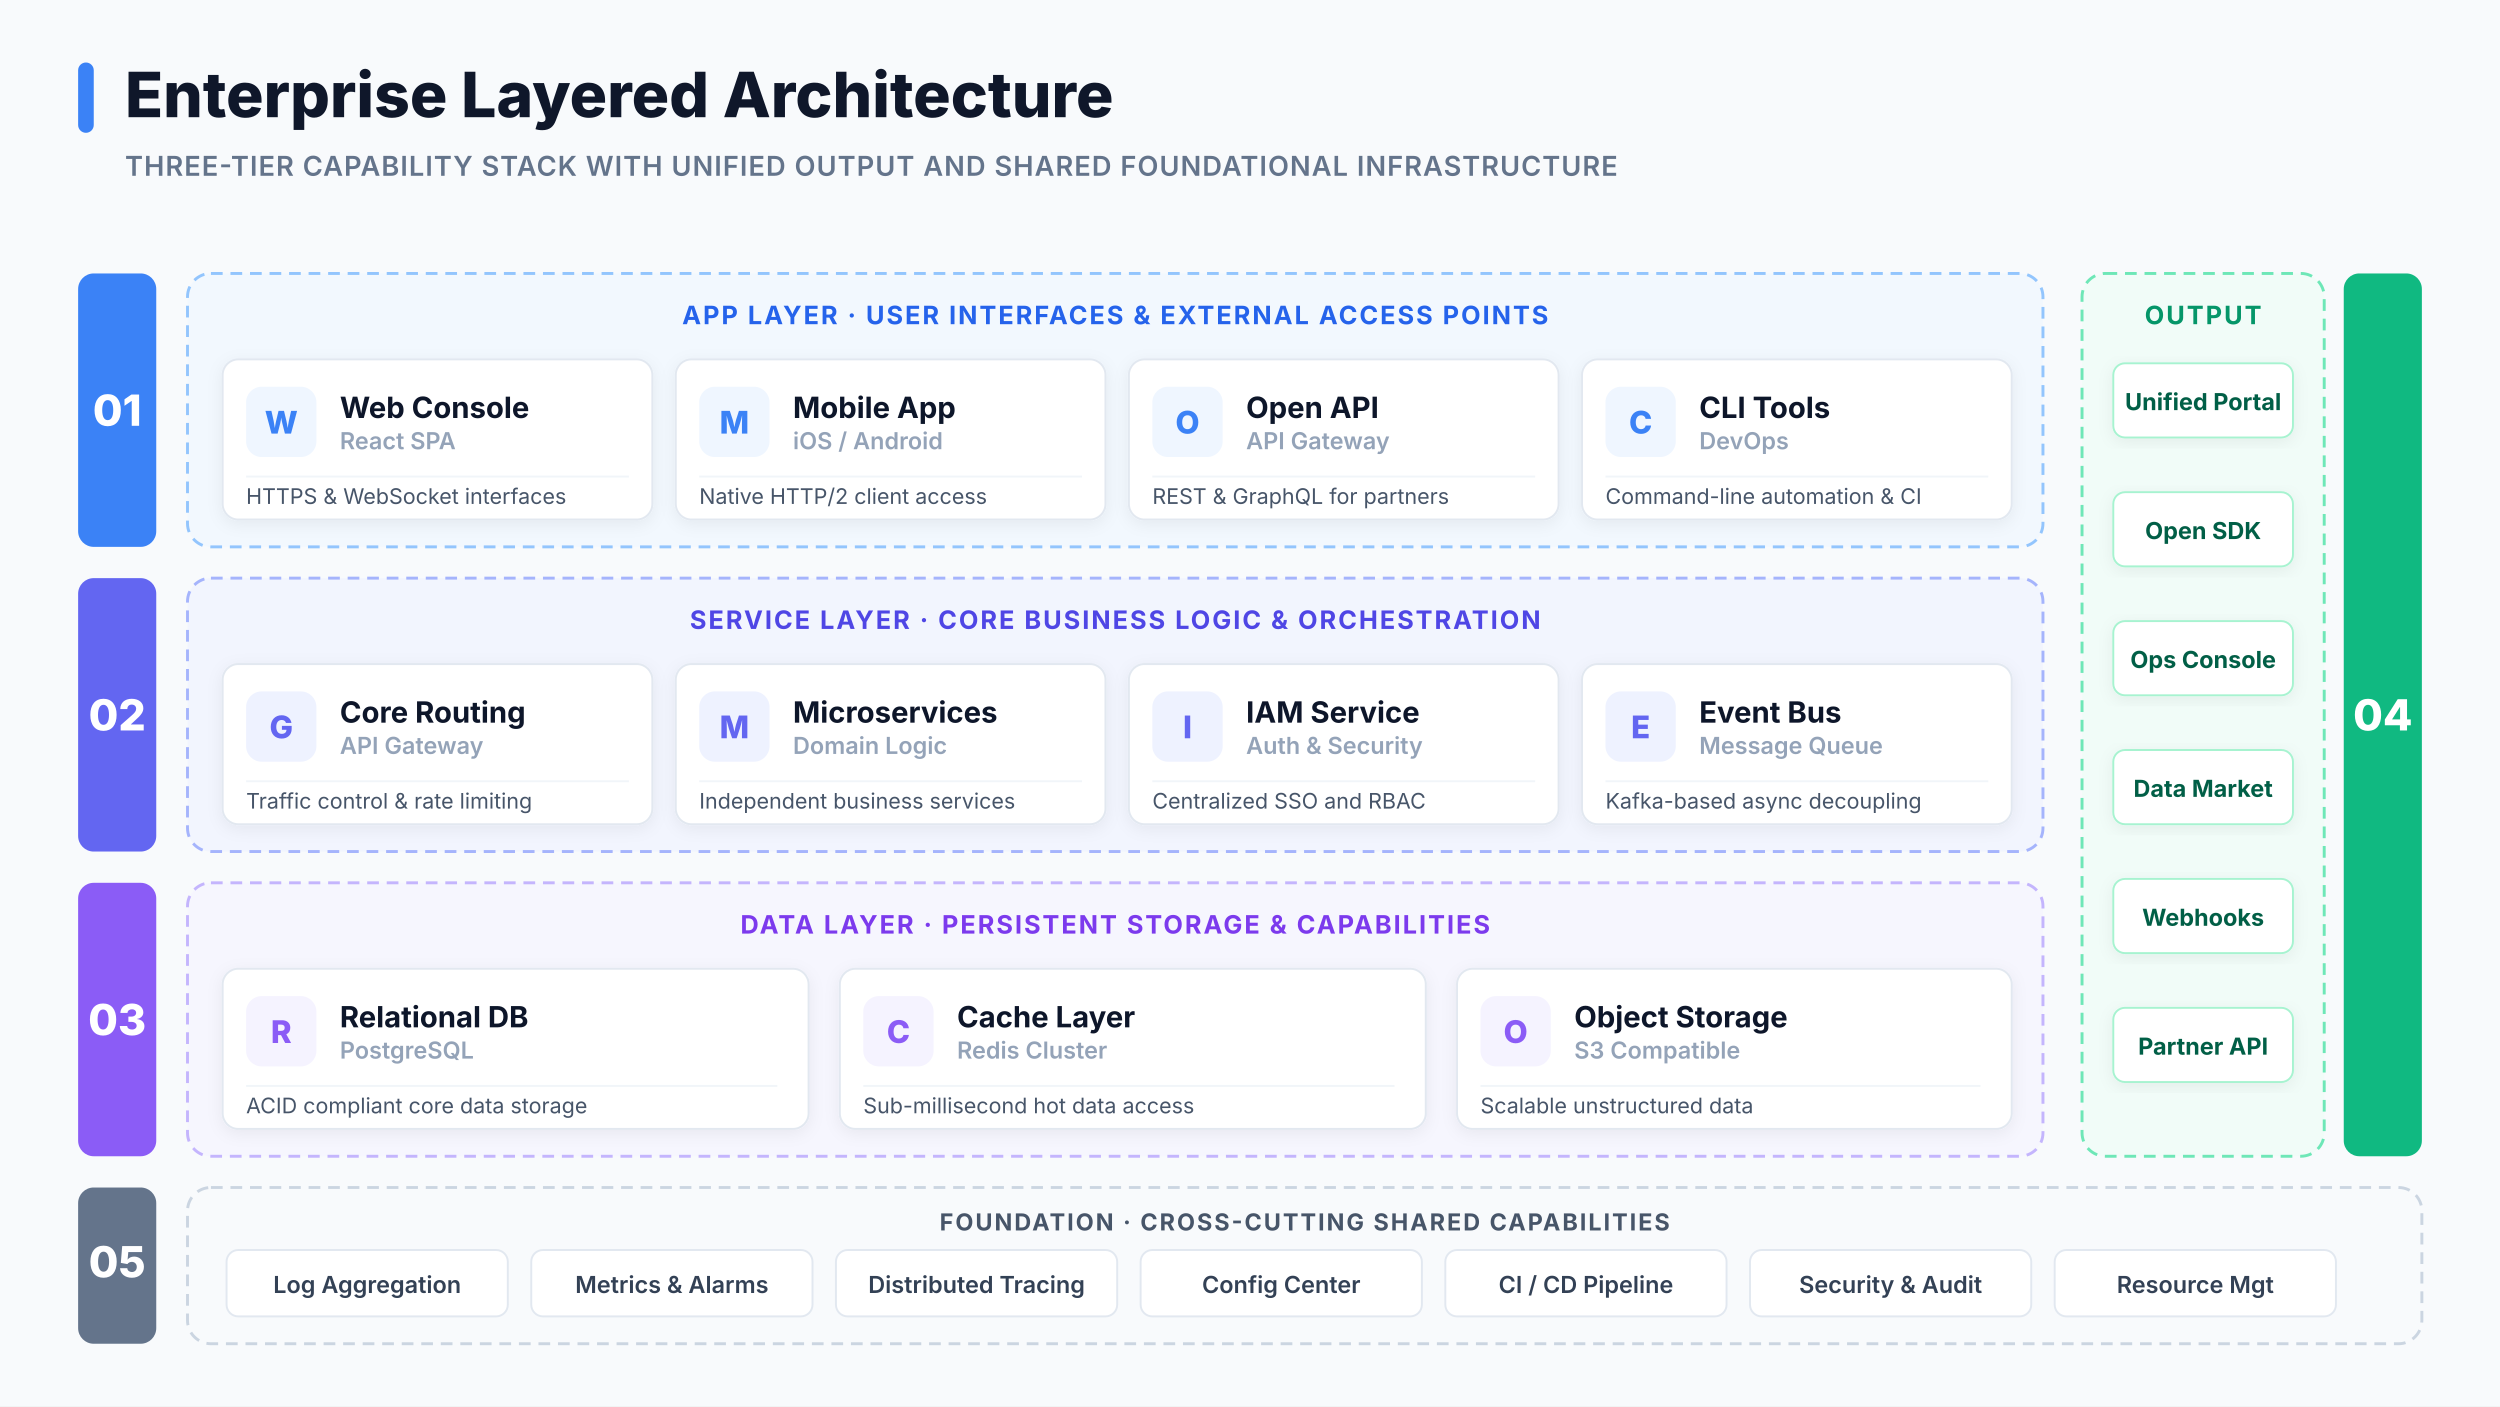
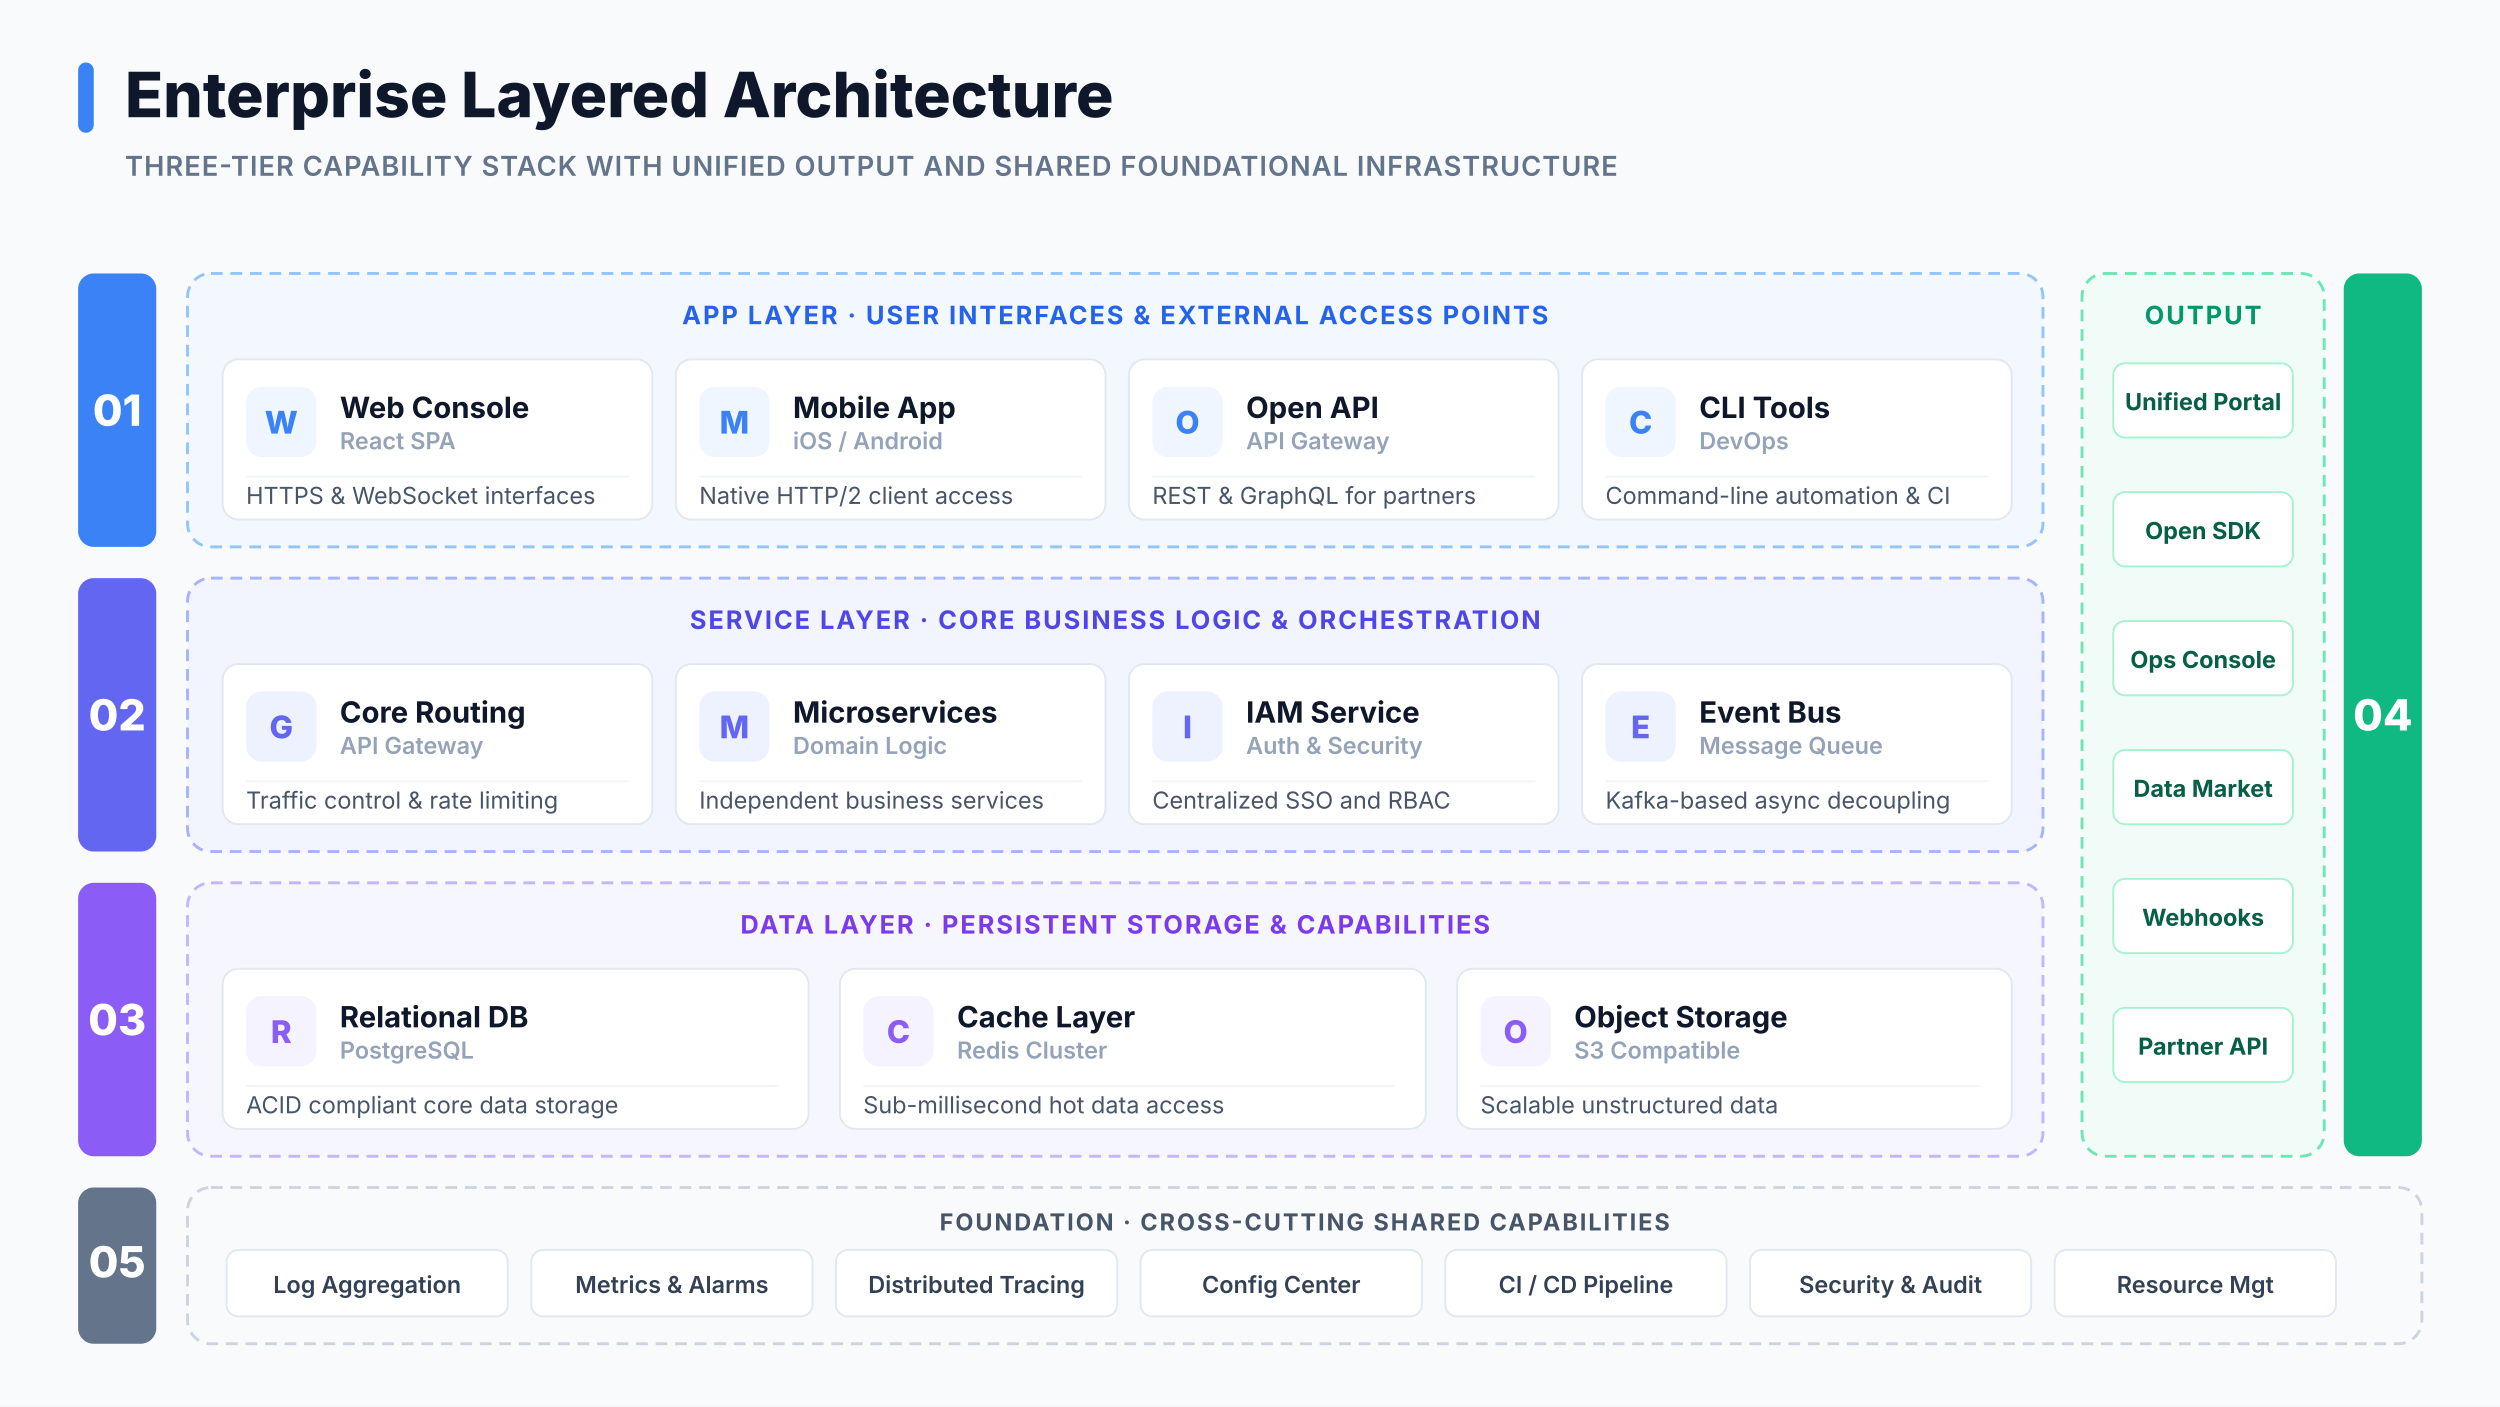
<svg xmlns="http://www.w3.org/2000/svg" viewBox="0 0 1280 720" width="1280" height="720">
-   <defs>
-     <filter id="cardShadow" x="-15%" y="-15%" width="130%" height="130%">
-       <feGaussianBlur in="SourceAlpha" stdDeviation="4" />
-       <feOffset dx="0" dy="2" result="offsetblur" />
-       <feFlood flood-color="#0F172A" flood-opacity="0.06" result="shadowColor" />
-       <feComposite in="shadowColor" in2="offsetblur" operator="in" result="shadow" />
-       <feMerge>
-         <feMergeNode in="shadow" />
-         <feMergeNode in="SourceGraphic" />
-       </feMerge>
-     </filter>
-   </defs>
  <rect width="1280" height="720" fill="#F8FAFC" />
  <rect x="40" y="32" width="8" height="36" rx="4" fill="#3B82F6" />
  <text x="64" y="60" font-family="-apple-system, BlinkMacSystemFont, 'Segoe UI', sans-serif" font-size="32" font-weight="800" fill="#0F172A">Enterprise Layered Architecture</text>
  <text x="64" y="90" font-family="-apple-system, BlinkMacSystemFont, 'Segoe UI', sans-serif" font-size="14" font-weight="600" fill="#64748B" letter-spacing="0.5">
        THREE-TIER CAPABILITY STACK WITH UNIFIED OUTPUT AND SHARED FOUNDATIONAL INFRASTRUCTURE
    </text>
  <rect x="40" y="140" width="40" height="140" rx="8" fill="#3B82F6" />
  <text x="60" y="218" text-anchor="middle" font-family="-apple-system, BlinkMacSystemFont, 'Segoe UI', sans-serif" font-size="22" font-weight="800" fill="#FFFFFF">01</text>
  <rect x="96" y="140" width="950" height="140" rx="12" fill="#EFF6FF" fill-opacity="0.6" stroke="#93C5FD" stroke-width="1.5" stroke-dasharray="6 4" />
  <text x="571" y="166" text-anchor="middle" font-family="-apple-system, BlinkMacSystemFont, 'Segoe UI', sans-serif" font-size="13" font-weight="700" fill="#2563EB" letter-spacing="1">APP LAYER · USER INTERFACES &amp; EXTERNAL ACCESS POINTS</text>
-   <g filter="url(#cardShadow)">
+   <g id="app-web-console-card">
    <rect x="114" y="184" width="220" height="82" rx="8" fill="#FFFFFF" stroke="#E2E8F0" stroke-width="1" />
    <rect x="126" y="198" width="36" height="36" rx="8" fill="#EFF6FF" />
    <text x="144" y="222" text-anchor="middle" font-family="-apple-system, BlinkMacSystemFont, 'Segoe UI', sans-serif" font-size="16" font-weight="800" fill="#3B82F6">W</text>
    <text x="174" y="214" font-family="-apple-system, BlinkMacSystemFont, 'Segoe UI', sans-serif" font-size="15" font-weight="700" fill="#0F172A">Web Console</text>
    <text x="174" y="230" font-family="-apple-system, BlinkMacSystemFont, 'Segoe UI', sans-serif" font-size="12" font-weight="600" fill="#94A3B8">React SPA</text>
    <line x1="126" y1="244" x2="322" y2="244" stroke="#F1F5F9" stroke-width="1" />
-     <text x="126" y="258" font-family="-apple-system, BlinkMacSystemFont, 'Segoe UI', sans-serif" font-size="11" fill="#475569">HTTPS &amp; WebSocket interfaces</text>
+     <text x="126" y="258" font-family="-apple-system, BlinkMacSystemFont, 'Segoe UI', sans-serif" font-size="12" fill="#475569">HTTPS &amp; WebSocket interfaces</text>
  </g>
-   <g filter="url(#cardShadow)">
+   <g id="app-mobile-card">
    <rect x="346" y="184" width="220" height="82" rx="8" fill="#FFFFFF" stroke="#E2E8F0" stroke-width="1" />
    <rect x="358" y="198" width="36" height="36" rx="8" fill="#EFF6FF" />
    <text x="376" y="222" text-anchor="middle" font-family="-apple-system, BlinkMacSystemFont, 'Segoe UI', sans-serif" font-size="16" font-weight="800" fill="#3B82F6">M</text>
    <text x="406" y="214" font-family="-apple-system, BlinkMacSystemFont, 'Segoe UI', sans-serif" font-size="15" font-weight="700" fill="#0F172A">Mobile App</text>
    <text x="406" y="230" font-family="-apple-system, BlinkMacSystemFont, 'Segoe UI', sans-serif" font-size="12" font-weight="600" fill="#94A3B8">iOS / Android</text>
    <line x1="358" y1="244" x2="554" y2="244" stroke="#F1F5F9" stroke-width="1" />
-     <text x="358" y="258" font-family="-apple-system, BlinkMacSystemFont, 'Segoe UI', sans-serif" font-size="11" fill="#475569">Native HTTP/2 client access</text>
+     <text x="358" y="258" font-family="-apple-system, BlinkMacSystemFont, 'Segoe UI', sans-serif" font-size="12" fill="#475569">Native HTTP/2 client access</text>
  </g>
-   <g filter="url(#cardShadow)">
+   <g id="app-open-api-card">
    <rect x="578" y="184" width="220" height="82" rx="8" fill="#FFFFFF" stroke="#E2E8F0" stroke-width="1" />
    <rect x="590" y="198" width="36" height="36" rx="8" fill="#EFF6FF" />
    <text x="608" y="222" text-anchor="middle" font-family="-apple-system, BlinkMacSystemFont, 'Segoe UI', sans-serif" font-size="16" font-weight="800" fill="#3B82F6">O</text>
    <text x="638" y="214" font-family="-apple-system, BlinkMacSystemFont, 'Segoe UI', sans-serif" font-size="15" font-weight="700" fill="#0F172A">Open API</text>
    <text x="638" y="230" font-family="-apple-system, BlinkMacSystemFont, 'Segoe UI', sans-serif" font-size="12" font-weight="600" fill="#94A3B8">API Gateway</text>
    <line x1="590" y1="244" x2="786" y2="244" stroke="#F1F5F9" stroke-width="1" />
-     <text x="590" y="258" font-family="-apple-system, BlinkMacSystemFont, 'Segoe UI', sans-serif" font-size="11" fill="#475569">REST &amp; GraphQL for partners</text>
+     <text x="590" y="258" font-family="-apple-system, BlinkMacSystemFont, 'Segoe UI', sans-serif" font-size="12" fill="#475569">REST &amp; GraphQL for partners</text>
  </g>
-   <g filter="url(#cardShadow)">
+   <g id="app-cli-tools-card">
    <rect x="810" y="184" width="220" height="82" rx="8" fill="#FFFFFF" stroke="#E2E8F0" stroke-width="1" />
    <rect x="822" y="198" width="36" height="36" rx="8" fill="#EFF6FF" />
    <text x="840" y="222" text-anchor="middle" font-family="-apple-system, BlinkMacSystemFont, 'Segoe UI', sans-serif" font-size="16" font-weight="800" fill="#3B82F6">C</text>
    <text x="870" y="214" font-family="-apple-system, BlinkMacSystemFont, 'Segoe UI', sans-serif" font-size="15" font-weight="700" fill="#0F172A">CLI Tools</text>
    <text x="870" y="230" font-family="-apple-system, BlinkMacSystemFont, 'Segoe UI', sans-serif" font-size="12" font-weight="600" fill="#94A3B8">DevOps</text>
    <line x1="822" y1="244" x2="1018" y2="244" stroke="#F1F5F9" stroke-width="1" />
-     <text x="822" y="258" font-family="-apple-system, BlinkMacSystemFont, 'Segoe UI', sans-serif" font-size="11" fill="#475569">Command-line automation &amp; CI</text>
+     <text x="822" y="258" font-family="-apple-system, BlinkMacSystemFont, 'Segoe UI', sans-serif" font-size="12" fill="#475569">Command-line automation &amp; CI</text>
  </g>
  <rect x="40" y="296" width="40" height="140" rx="8" fill="#6366F1" />
  <text x="60" y="374" text-anchor="middle" font-family="-apple-system, BlinkMacSystemFont, 'Segoe UI', sans-serif" font-size="22" font-weight="800" fill="#FFFFFF">02</text>
  <rect x="96" y="296" width="950" height="140" rx="12" fill="#EEF2FF" fill-opacity="0.6" stroke="#A5B4FC" stroke-width="1.5" stroke-dasharray="6 4" />
  <text x="571" y="322" text-anchor="middle" font-family="-apple-system, BlinkMacSystemFont, 'Segoe UI', sans-serif" font-size="13" font-weight="700" fill="#4F46E5" letter-spacing="1">SERVICE LAYER · CORE BUSINESS LOGIC &amp; ORCHESTRATION</text>
-   <g filter="url(#cardShadow)">
+   <g id="service-core-routing-card">
    <rect x="114" y="340" width="220" height="82" rx="8" fill="#FFFFFF" stroke="#E2E8F0" stroke-width="1" />
    <rect x="126" y="354" width="36" height="36" rx="8" fill="#EEF2FF" />
    <text x="144" y="378" text-anchor="middle" font-family="-apple-system, BlinkMacSystemFont, 'Segoe UI', sans-serif" font-size="16" font-weight="800" fill="#6366F1">G</text>
    <text x="174" y="370" font-family="-apple-system, BlinkMacSystemFont, 'Segoe UI', sans-serif" font-size="15" font-weight="700" fill="#0F172A">Core Routing</text>
    <text x="174" y="386" font-family="-apple-system, BlinkMacSystemFont, 'Segoe UI', sans-serif" font-size="12" font-weight="600" fill="#94A3B8">API Gateway</text>
    <line x1="126" y1="400" x2="322" y2="400" stroke="#F1F5F9" stroke-width="1" />
-     <text x="126" y="414" font-family="-apple-system, BlinkMacSystemFont, 'Segoe UI', sans-serif" font-size="11" fill="#475569">Traffic control &amp; rate limiting</text>
+     <text x="126" y="414" font-family="-apple-system, BlinkMacSystemFont, 'Segoe UI', sans-serif" font-size="12" fill="#475569">Traffic control &amp; rate limiting</text>
  </g>
-   <g filter="url(#cardShadow)">
+   <g id="service-microservices-card">
    <rect x="346" y="340" width="220" height="82" rx="8" fill="#FFFFFF" stroke="#E2E8F0" stroke-width="1" />
    <rect x="358" y="354" width="36" height="36" rx="8" fill="#EEF2FF" />
    <text x="376" y="378" text-anchor="middle" font-family="-apple-system, BlinkMacSystemFont, 'Segoe UI', sans-serif" font-size="16" font-weight="800" fill="#6366F1">M</text>
    <text x="406" y="370" font-family="-apple-system, BlinkMacSystemFont, 'Segoe UI', sans-serif" font-size="15" font-weight="700" fill="#0F172A">Microservices</text>
    <text x="406" y="386" font-family="-apple-system, BlinkMacSystemFont, 'Segoe UI', sans-serif" font-size="12" font-weight="600" fill="#94A3B8">Domain Logic</text>
    <line x1="358" y1="400" x2="554" y2="400" stroke="#F1F5F9" stroke-width="1" />
-     <text x="358" y="414" font-family="-apple-system, BlinkMacSystemFont, 'Segoe UI', sans-serif" font-size="11" fill="#475569">Independent business services</text>
+     <text x="358" y="414" font-family="-apple-system, BlinkMacSystemFont, 'Segoe UI', sans-serif" font-size="12" fill="#475569">Independent business services</text>
  </g>
-   <g filter="url(#cardShadow)">
+   <g id="service-iam-card">
    <rect x="578" y="340" width="220" height="82" rx="8" fill="#FFFFFF" stroke="#E2E8F0" stroke-width="1" />
    <rect x="590" y="354" width="36" height="36" rx="8" fill="#EEF2FF" />
    <text x="608" y="378" text-anchor="middle" font-family="-apple-system, BlinkMacSystemFont, 'Segoe UI', sans-serif" font-size="16" font-weight="800" fill="#6366F1">I</text>
    <text x="638" y="370" font-family="-apple-system, BlinkMacSystemFont, 'Segoe UI', sans-serif" font-size="15" font-weight="700" fill="#0F172A">IAM Service</text>
    <text x="638" y="386" font-family="-apple-system, BlinkMacSystemFont, 'Segoe UI', sans-serif" font-size="12" font-weight="600" fill="#94A3B8">Auth &amp; Security</text>
    <line x1="590" y1="400" x2="786" y2="400" stroke="#F1F5F9" stroke-width="1" />
-     <text x="590" y="414" font-family="-apple-system, BlinkMacSystemFont, 'Segoe UI', sans-serif" font-size="11" fill="#475569">Centralized SSO and RBAC</text>
+     <text x="590" y="414" font-family="-apple-system, BlinkMacSystemFont, 'Segoe UI', sans-serif" font-size="12" fill="#475569">Centralized SSO and RBAC</text>
  </g>
-   <g filter="url(#cardShadow)">
+   <g id="service-event-bus-card">
    <rect x="810" y="340" width="220" height="82" rx="8" fill="#FFFFFF" stroke="#E2E8F0" stroke-width="1" />
    <rect x="822" y="354" width="36" height="36" rx="8" fill="#EEF2FF" />
    <text x="840" y="378" text-anchor="middle" font-family="-apple-system, BlinkMacSystemFont, 'Segoe UI', sans-serif" font-size="16" font-weight="800" fill="#6366F1">E</text>
    <text x="870" y="370" font-family="-apple-system, BlinkMacSystemFont, 'Segoe UI', sans-serif" font-size="15" font-weight="700" fill="#0F172A">Event Bus</text>
    <text x="870" y="386" font-family="-apple-system, BlinkMacSystemFont, 'Segoe UI', sans-serif" font-size="12" font-weight="600" fill="#94A3B8">Message Queue</text>
    <line x1="822" y1="400" x2="1018" y2="400" stroke="#F1F5F9" stroke-width="1" />
-     <text x="822" y="414" font-family="-apple-system, BlinkMacSystemFont, 'Segoe UI', sans-serif" font-size="11" fill="#475569">Kafka-based async decoupling</text>
+     <text x="822" y="414" font-family="-apple-system, BlinkMacSystemFont, 'Segoe UI', sans-serif" font-size="12" fill="#475569">Kafka-based async decoupling</text>
  </g>
  <rect x="40" y="452" width="40" height="140" rx="8" fill="#8B5CF6" />
  <text x="60" y="530" text-anchor="middle" font-family="-apple-system, BlinkMacSystemFont, 'Segoe UI', sans-serif" font-size="22" font-weight="800" fill="#FFFFFF">03</text>
  <rect x="96" y="452" width="950" height="140" rx="12" fill="#F5F3FF" fill-opacity="0.6" stroke="#C4B5FD" stroke-width="1.5" stroke-dasharray="6 4" />
  <text x="571" y="478" text-anchor="middle" font-family="-apple-system, BlinkMacSystemFont, 'Segoe UI', sans-serif" font-size="13" font-weight="700" fill="#7C3AED" letter-spacing="1">DATA LAYER · PERSISTENT STORAGE &amp; CAPABILITIES</text>
-   <g filter="url(#cardShadow)">
+   <g id="data-relational-db-card">
    <rect x="114" y="496" width="300" height="82" rx="8" fill="#FFFFFF" stroke="#E2E8F0" stroke-width="1" />
    <rect x="126" y="510" width="36" height="36" rx="8" fill="#F5F3FF" />
    <text x="144" y="534" text-anchor="middle" font-family="-apple-system, BlinkMacSystemFont, 'Segoe UI', sans-serif" font-size="16" font-weight="800" fill="#8B5CF6">R</text>
    <text x="174" y="526" font-family="-apple-system, BlinkMacSystemFont, 'Segoe UI', sans-serif" font-size="15" font-weight="700" fill="#0F172A">Relational DB</text>
    <text x="174" y="542" font-family="-apple-system, BlinkMacSystemFont, 'Segoe UI', sans-serif" font-size="12" font-weight="600" fill="#94A3B8">PostgreSQL</text>
    <line x1="126" y1="556" x2="398" y2="556" stroke="#F1F5F9" stroke-width="1" />
-     <text x="126" y="570" font-family="-apple-system, BlinkMacSystemFont, 'Segoe UI', sans-serif" font-size="11" fill="#475569">ACID compliant core data storage</text>
+     <text x="126" y="570" font-family="-apple-system, BlinkMacSystemFont, 'Segoe UI', sans-serif" font-size="12" fill="#475569">ACID compliant core data storage</text>
  </g>
-   <g filter="url(#cardShadow)">
+   <g id="data-cache-layer-card">
    <rect x="430" y="496" width="300" height="82" rx="8" fill="#FFFFFF" stroke="#E2E8F0" stroke-width="1" />
    <rect x="442" y="510" width="36" height="36" rx="8" fill="#F5F3FF" />
    <text x="460" y="534" text-anchor="middle" font-family="-apple-system, BlinkMacSystemFont, 'Segoe UI', sans-serif" font-size="16" font-weight="800" fill="#8B5CF6">C</text>
    <text x="490" y="526" font-family="-apple-system, BlinkMacSystemFont, 'Segoe UI', sans-serif" font-size="15" font-weight="700" fill="#0F172A">Cache Layer</text>
    <text x="490" y="542" font-family="-apple-system, BlinkMacSystemFont, 'Segoe UI', sans-serif" font-size="12" font-weight="600" fill="#94A3B8">Redis Cluster</text>
    <line x1="442" y1="556" x2="714" y2="556" stroke="#F1F5F9" stroke-width="1" />
-     <text x="442" y="570" font-family="-apple-system, BlinkMacSystemFont, 'Segoe UI', sans-serif" font-size="11" fill="#475569">Sub-millisecond hot data access</text>
+     <text x="442" y="570" font-family="-apple-system, BlinkMacSystemFont, 'Segoe UI', sans-serif" font-size="12" fill="#475569">Sub-millisecond hot data access</text>
  </g>
-   <g filter="url(#cardShadow)">
+   <g id="data-object-storage-card">
    <rect x="746" y="496" width="284" height="82" rx="8" fill="#FFFFFF" stroke="#E2E8F0" stroke-width="1" />
    <rect x="758" y="510" width="36" height="36" rx="8" fill="#F5F3FF" />
    <text x="776" y="534" text-anchor="middle" font-family="-apple-system, BlinkMacSystemFont, 'Segoe UI', sans-serif" font-size="16" font-weight="800" fill="#8B5CF6">O</text>
    <text x="806" y="526" font-family="-apple-system, BlinkMacSystemFont, 'Segoe UI', sans-serif" font-size="15" font-weight="700" fill="#0F172A">Object Storage</text>
    <text x="806" y="542" font-family="-apple-system, BlinkMacSystemFont, 'Segoe UI', sans-serif" font-size="12" font-weight="600" fill="#94A3B8">S3 Compatible</text>
    <line x1="758" y1="556" x2="1014" y2="556" stroke="#F1F5F9" stroke-width="1" />
-     <text x="758" y="570" font-family="-apple-system, BlinkMacSystemFont, 'Segoe UI', sans-serif" font-size="11" fill="#475569">Scalable unstructured data</text>
+     <text x="758" y="570" font-family="-apple-system, BlinkMacSystemFont, 'Segoe UI', sans-serif" font-size="12" fill="#475569">Scalable unstructured data</text>
  </g>
  <rect x="1200" y="140" width="40" height="452" rx="8" fill="#10B981" />
  <text x="1220" y="374" text-anchor="middle" font-family="-apple-system, BlinkMacSystemFont, 'Segoe UI', sans-serif" font-size="22" font-weight="800" fill="#FFFFFF">04</text>
  <rect x="1066" y="140" width="124" height="452" rx="12" fill="#ECFDF5" fill-opacity="0.6" stroke="#6EE7B7" stroke-width="1.5" stroke-dasharray="6 4" />
  <text x="1128" y="166" text-anchor="middle" font-family="-apple-system, BlinkMacSystemFont, 'Segoe UI', sans-serif" font-size="13" font-weight="700" fill="#059669" letter-spacing="1">OUTPUT</text>
-   <g filter="url(#cardShadow)">
+   <g id="output-unified-portal">
    <rect x="1082" y="186" width="92" height="38" rx="6" fill="#FFFFFF" stroke="#A7F3D0" stroke-width="1" />
    <text x="1128" y="210" text-anchor="middle" font-family="-apple-system, BlinkMacSystemFont, 'Segoe UI', sans-serif" font-size="12" font-weight="700" fill="#065F46">Unified Portal</text>
  </g>
-   <g filter="url(#cardShadow)">
+   <g id="output-open-sdk">
    <rect x="1082" y="252" width="92" height="38" rx="6" fill="#FFFFFF" stroke="#A7F3D0" stroke-width="1" />
    <text x="1128" y="276" text-anchor="middle" font-family="-apple-system, BlinkMacSystemFont, 'Segoe UI', sans-serif" font-size="12" font-weight="700" fill="#065F46">Open SDK</text>
  </g>
-   <g filter="url(#cardShadow)">
+   <g id="output-ops-console">
    <rect x="1082" y="318" width="92" height="38" rx="6" fill="#FFFFFF" stroke="#A7F3D0" stroke-width="1" />
    <text x="1128" y="342" text-anchor="middle" font-family="-apple-system, BlinkMacSystemFont, 'Segoe UI', sans-serif" font-size="12" font-weight="700" fill="#065F46">Ops Console</text>
  </g>
-   <g filter="url(#cardShadow)">
+   <g id="output-data-market">
    <rect x="1082" y="384" width="92" height="38" rx="6" fill="#FFFFFF" stroke="#A7F3D0" stroke-width="1" />
    <text x="1128" y="408" text-anchor="middle" font-family="-apple-system, BlinkMacSystemFont, 'Segoe UI', sans-serif" font-size="12" font-weight="700" fill="#065F46">Data Market</text>
  </g>
-   <g filter="url(#cardShadow)">
+   <g id="output-webhooks">
    <rect x="1082" y="450" width="92" height="38" rx="6" fill="#FFFFFF" stroke="#A7F3D0" stroke-width="1" />
    <text x="1128" y="474" text-anchor="middle" font-family="-apple-system, BlinkMacSystemFont, 'Segoe UI', sans-serif" font-size="12" font-weight="700" fill="#065F46">Webhooks</text>
  </g>
-   <g filter="url(#cardShadow)">
+   <g id="output-partner-api">
    <rect x="1082" y="516" width="92" height="38" rx="6" fill="#FFFFFF" stroke="#A7F3D0" stroke-width="1" />
    <text x="1128" y="540" text-anchor="middle" font-family="-apple-system, BlinkMacSystemFont, 'Segoe UI', sans-serif" font-size="12" font-weight="700" fill="#065F46">Partner API</text>
  </g>
  <rect x="40" y="608" width="40" height="80" rx="8" fill="#64748B" />
  <text x="60" y="654" text-anchor="middle" font-family="-apple-system, BlinkMacSystemFont, 'Segoe UI', sans-serif" font-size="22" font-weight="800" fill="#FFFFFF">05</text>
  <rect x="96" y="608" width="1144" height="80" rx="12" fill="#F8FAFC" stroke="#CBD5E1" stroke-width="1.5" stroke-dasharray="6 4" />
  <text x="668" y="630" text-anchor="middle" font-family="-apple-system, BlinkMacSystemFont, 'Segoe UI', sans-serif" font-size="12" font-weight="700" fill="#475569" letter-spacing="1">FOUNDATION · CROSS-CUTTING SHARED CAPABILITIES</text>
  <rect x="116" y="640" width="144" height="34" rx="6" fill="#FFFFFF" stroke="#E2E8F0" stroke-width="1" />
  <text x="188" y="662" text-anchor="middle" font-family="-apple-system, BlinkMacSystemFont, 'Segoe UI', sans-serif" font-size="12" font-weight="600" fill="#334155">Log Aggregation</text>
  <rect x="272" y="640" width="144" height="34" rx="6" fill="#FFFFFF" stroke="#E2E8F0" stroke-width="1" />
  <text x="344" y="662" text-anchor="middle" font-family="-apple-system, BlinkMacSystemFont, 'Segoe UI', sans-serif" font-size="12" font-weight="600" fill="#334155">Metrics &amp; Alarms</text>
  <rect x="428" y="640" width="144" height="34" rx="6" fill="#FFFFFF" stroke="#E2E8F0" stroke-width="1" />
  <text x="500" y="662" text-anchor="middle" font-family="-apple-system, BlinkMacSystemFont, 'Segoe UI', sans-serif" font-size="12" font-weight="600" fill="#334155">Distributed Tracing</text>
  <rect x="584" y="640" width="144" height="34" rx="6" fill="#FFFFFF" stroke="#E2E8F0" stroke-width="1" />
  <text x="656" y="662" text-anchor="middle" font-family="-apple-system, BlinkMacSystemFont, 'Segoe UI', sans-serif" font-size="12" font-weight="600" fill="#334155">Config Center</text>
  <rect x="740" y="640" width="144" height="34" rx="6" fill="#FFFFFF" stroke="#E2E8F0" stroke-width="1" />
  <text x="812" y="662" text-anchor="middle" font-family="-apple-system, BlinkMacSystemFont, 'Segoe UI', sans-serif" font-size="12" font-weight="600" fill="#334155">CI / CD Pipeline</text>
  <rect x="896" y="640" width="144" height="34" rx="6" fill="#FFFFFF" stroke="#E2E8F0" stroke-width="1" />
  <text x="968" y="662" text-anchor="middle" font-family="-apple-system, BlinkMacSystemFont, 'Segoe UI', sans-serif" font-size="12" font-weight="600" fill="#334155">Security &amp; Audit</text>
  <rect x="1052" y="640" width="144" height="34" rx="6" fill="#FFFFFF" stroke="#E2E8F0" stroke-width="1" />
  <text x="1124" y="662" text-anchor="middle" font-family="-apple-system, BlinkMacSystemFont, 'Segoe UI', sans-serif" font-size="12" font-weight="600" fill="#334155">Resource Mgt</text>
</svg>
